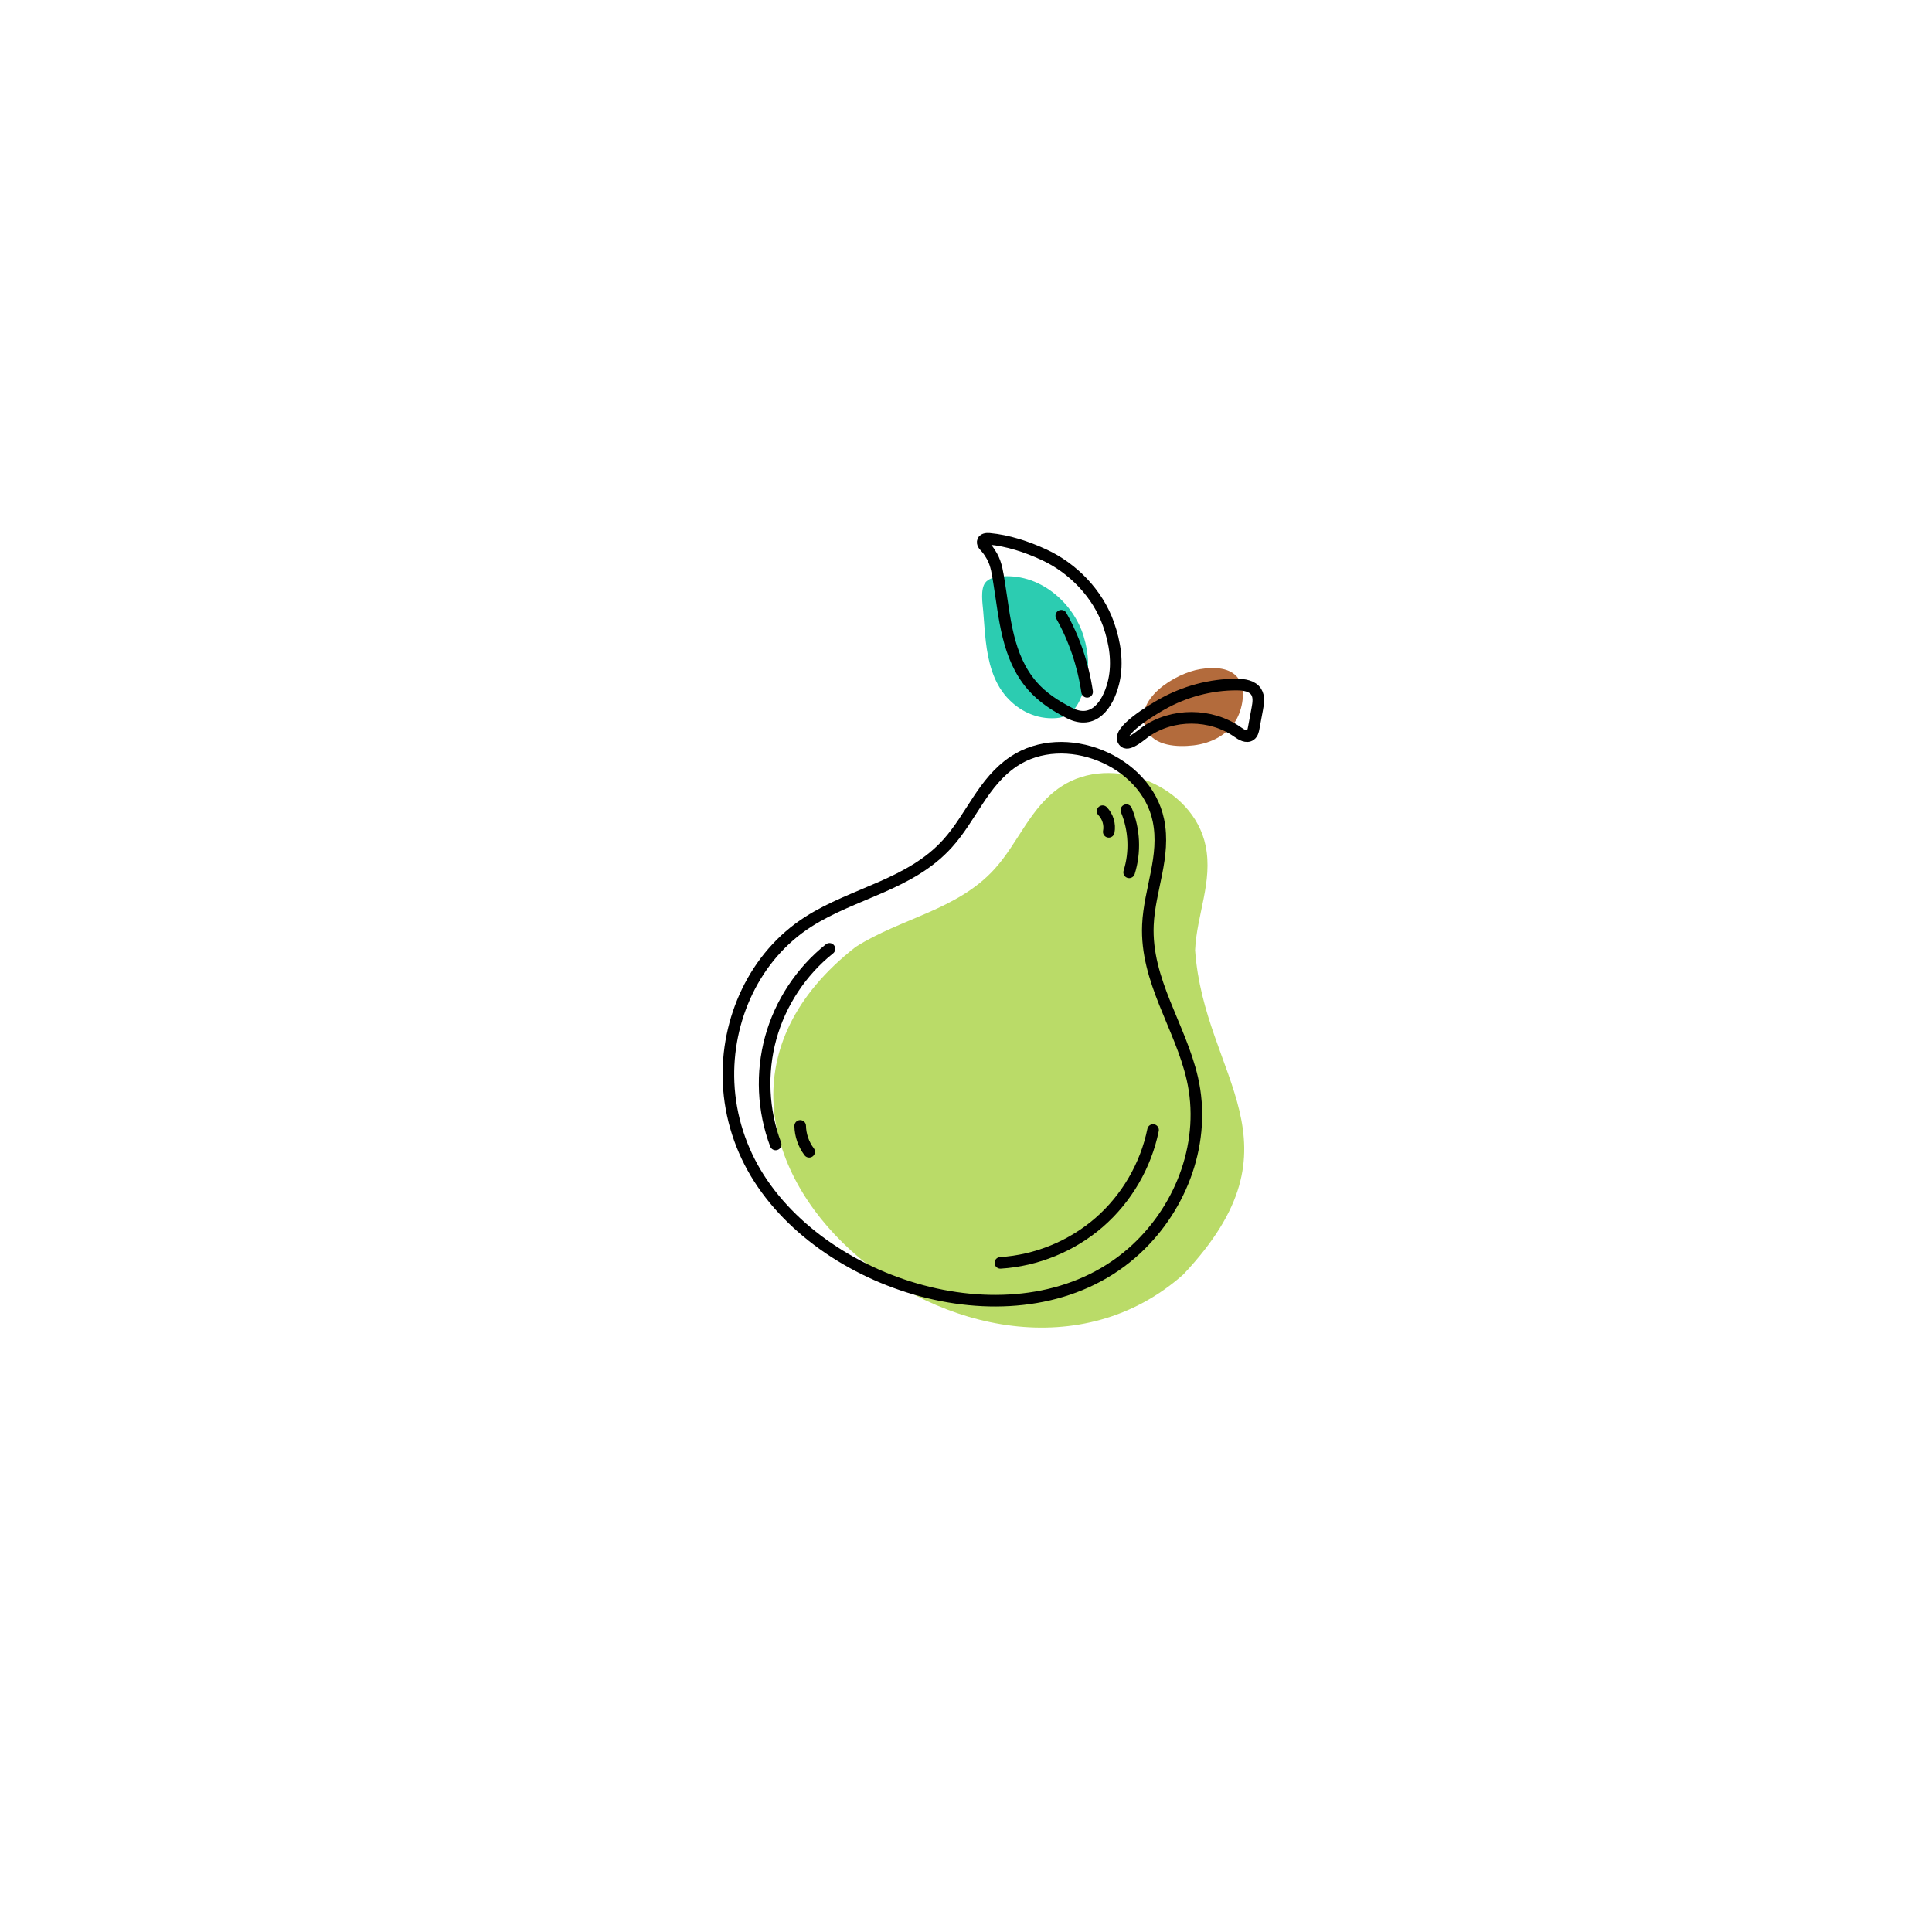
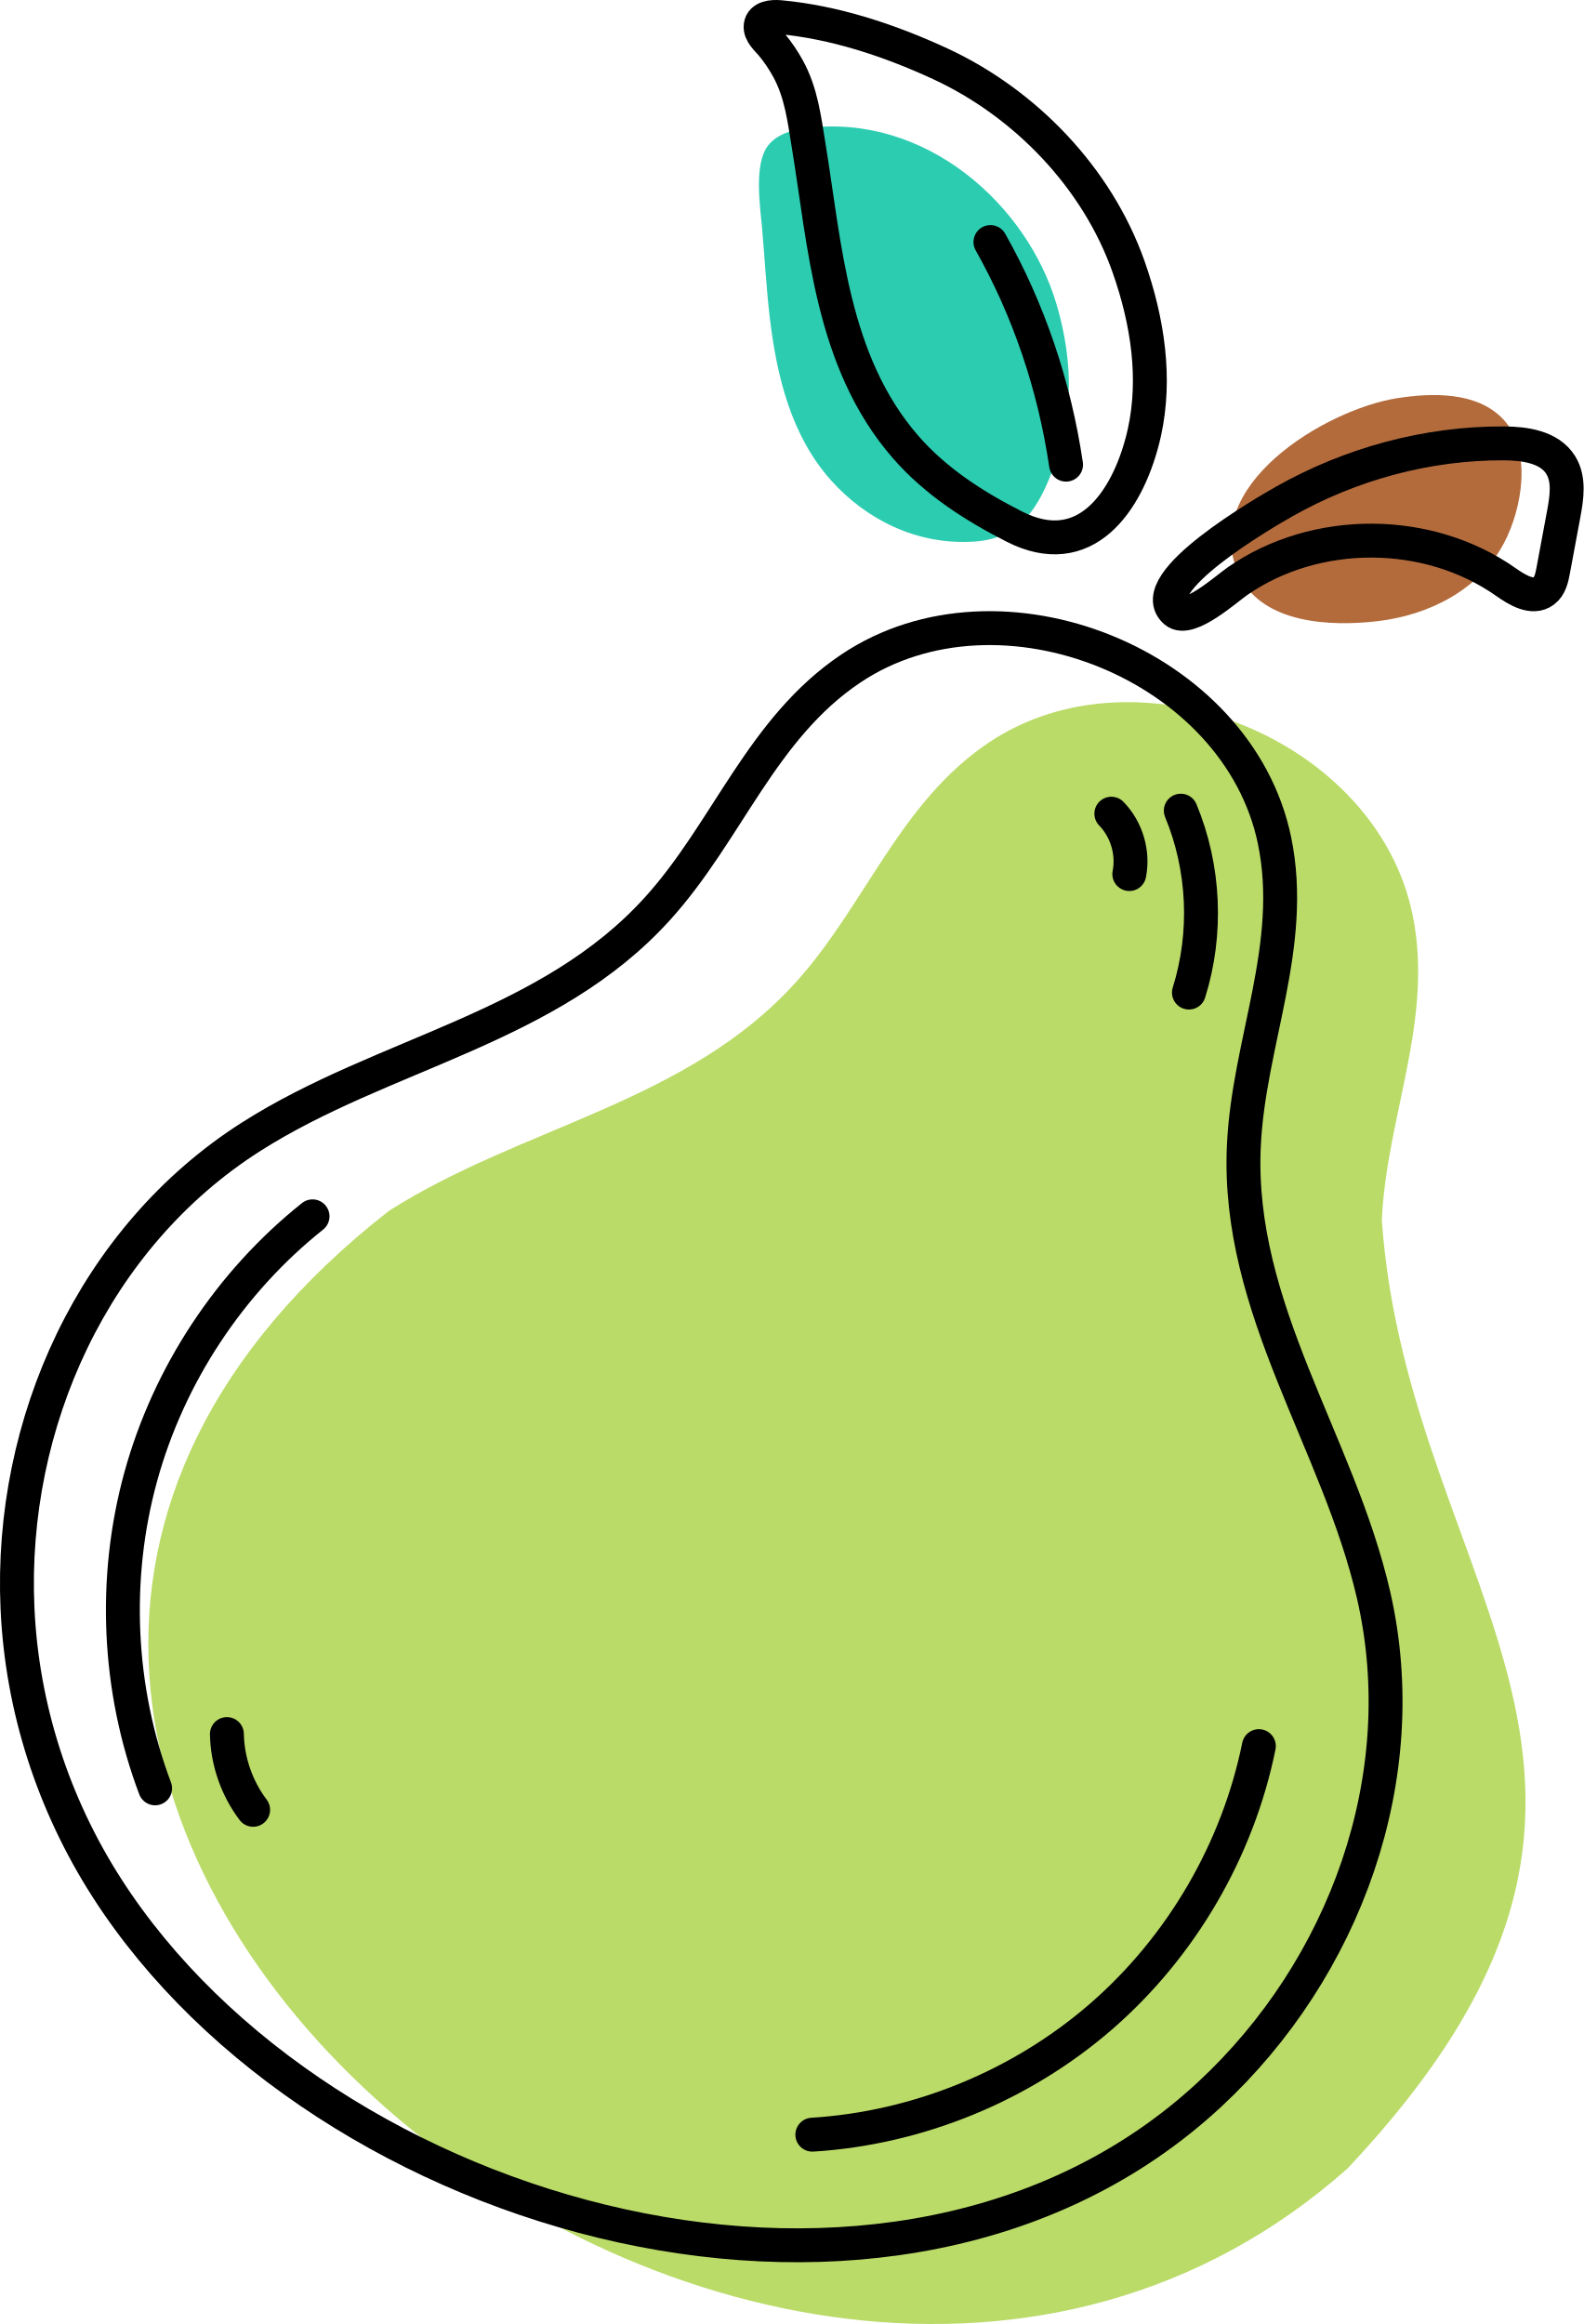
- <svg xmlns="http://www.w3.org/2000/svg" version="1.1" x="0px" y="0px" viewBox="0 0 500 500" style="enable-background:new 0 0 500 500;" xml:space="preserve">
+ <svg xmlns="http://www.w3.org/2000/svg" version="1.1" x="0px" y="0px" style="enable-background:new 0 0 500 500;" xml:space="preserve" viewBox="187.01 137.93 140.14 205.65">
  <g id="OBJECTS">
    <g>
      <g>
        <g>
          <path style="fill:#BADB68;" d="M306.245,329.829c-52.014,46.14-149.172-34.483-84.817-84.751     c11.733-7.476,26.392-9.542,36.035-20.259c6.145-6.815,9.157-15.892,17.055-21.186c13.171-8.827,34.268-0.365,37.489,15.225     c1.921,9.299-2.311,17.888-2.718,27.068C311.654,278.989,338.494,295.608,306.245,329.829z" />
          <path style="fill:#2CCCB1;" d="M280.754,177.787c1.314-4.313,0.996-8.785-0.287-13.052c-2.602-8.654-11.484-16.788-22.096-15.474     c-1.236,0.153-2.615,0.539-3.396,1.55c-1.294,1.676-0.68,5.499-0.525,7.316c0.224,2.62,0.37,5.258,0.674,7.86     c0.619,5.304,1.933,10.563,5.454,14.48c3.04,3.381,7.539,5.753,12.744,5.381c4.46-0.319,5.993-3.829,7.231-7.439     C280.624,178.201,280.691,177.994,280.754,177.787z" />
          <path style="fill:#B36B3C;" d="M310.626,173.169c3.074-0.485,7.082-0.609,9.404,1.859c2.59,2.752,1.674,7.918,0.077,10.946     c-2.21,4.188-6.685,6.405-11.247,6.93c-4.073,0.47-10.112,0.239-12.169-4.044C292.914,180.995,304.305,174.166,310.626,173.169z" />
        </g>
        <g>
          <path style="fill:none;stroke:#000000;stroke-width:3;stroke-linecap:round;stroke-linejoin:round;stroke-miterlimit:10;" d="     M294.034,323.281c-27.642,25.638-78.482,11.438-97.56-18.284c-4.761-7.417-7.526-15.967-7.917-24.778     c-0.726-16.343,6.74-32.818,20.659-41.688c11.734-7.478,26.393-9.544,36.036-20.261c6.145-6.815,9.157-15.892,17.055-21.186     c13.171-8.827,34.268-0.365,37.489,15.225c1.921,9.299-2.311,17.888-2.718,27.068c-0.638,14.402,8.368,26.155,11.484,39.704     C312.256,295.177,306.02,312.164,294.034,323.281z" />
          <path style="fill:none;stroke:#000000;stroke-width:3;stroke-linecap:round;stroke-linejoin:round;stroke-miterlimit:10;" d="     M288.286,176.168c1.03-4.714,0.316-9.743-1.404-14.626c-2.801-7.952-9.225-14.524-16.667-17.969     c-4.56-2.11-9.394-3.683-14.189-4.127c-0.714-0.066-1.618,0.04-1.703,0.756c-0.079,0.669,0.587,1.202,0.989,1.686     c0.543,0.654,1.021,1.364,1.428,2.105c1.176,2.144,1.44,4.446,1.816,6.737c1.466,8.928,2.029,19.196,8.573,26.733     c2.686,3.094,6.141,5.288,9.649,7.07c6.208,3.152,9.913-2.082,11.348-7.689C288.183,176.62,288.237,176.394,288.286,176.168z" />
          <path style="fill:none;stroke:#000000;stroke-width:3;stroke-linecap:round;stroke-linejoin:round;stroke-miterlimit:10;" d="     M320.07,177.164c1.883,0.007,4.057,0.316,5.05,1.916c0.782,1.26,0.538,2.876,0.266,4.334c-0.311,1.669-0.621,3.338-0.932,5.007     c-0.124,0.667-0.286,1.398-0.829,1.806c-0.986,0.741-2.342-0.077-3.349-0.788c-6.888-4.857-16.819-4.896-23.745-0.091     c-0.996,0.691-4.332,3.696-5.504,2.694c-2.926-2.5,7.954-8.791,9.639-9.742C306.554,178.972,313.299,177.138,320.07,177.164z" />
          <path style="fill:none;stroke:#000000;stroke-width:3;stroke-linecap:round;stroke-linejoin:round;stroke-miterlimit:10;" d="     M291.501,209.666c2.103,5.062,2.362,10.867,0.72,16.096" />
          <path style="fill:none;stroke:#000000;stroke-width:3;stroke-linecap:round;stroke-linejoin:round;stroke-miterlimit:10;" d="     M285.354,209.933c1.351,1.382,1.965,3.447,1.59,5.342" />
          <path style="fill:none;stroke:#000000;stroke-width:3;stroke-linecap:round;stroke-linejoin:round;stroke-miterlimit:10;" d="     M214.667,245.563c-7.316,5.831-12.72,14.022-15.202,23.042c-2.482,9.02-2.031,18.823,1.271,27.576" />
          <path style="fill:none;stroke:#000000;stroke-width:3;stroke-linecap:round;stroke-linejoin:round;stroke-miterlimit:10;" d="     M207.089,291.377c0.046,2.404,0.871,4.786,2.321,6.703" />
          <path style="fill:none;stroke:#000000;stroke-width:3;stroke-linecap:round;stroke-linejoin:round;stroke-miterlimit:10;" d="     M298.41,292.444c-1.87,9.197-6.846,17.733-13.926,23.894c-7.08,6.16-16.222,9.908-25.589,10.489" />
          <path style="fill:none;stroke:#000000;stroke-width:3;stroke-linecap:round;stroke-linejoin:round;stroke-miterlimit:10;" d="     M274.655,159.348c3.375,5.974,5.657,12.69,6.692,19.7" />
        </g>
      </g>
    </g>
  </g>
</svg>
